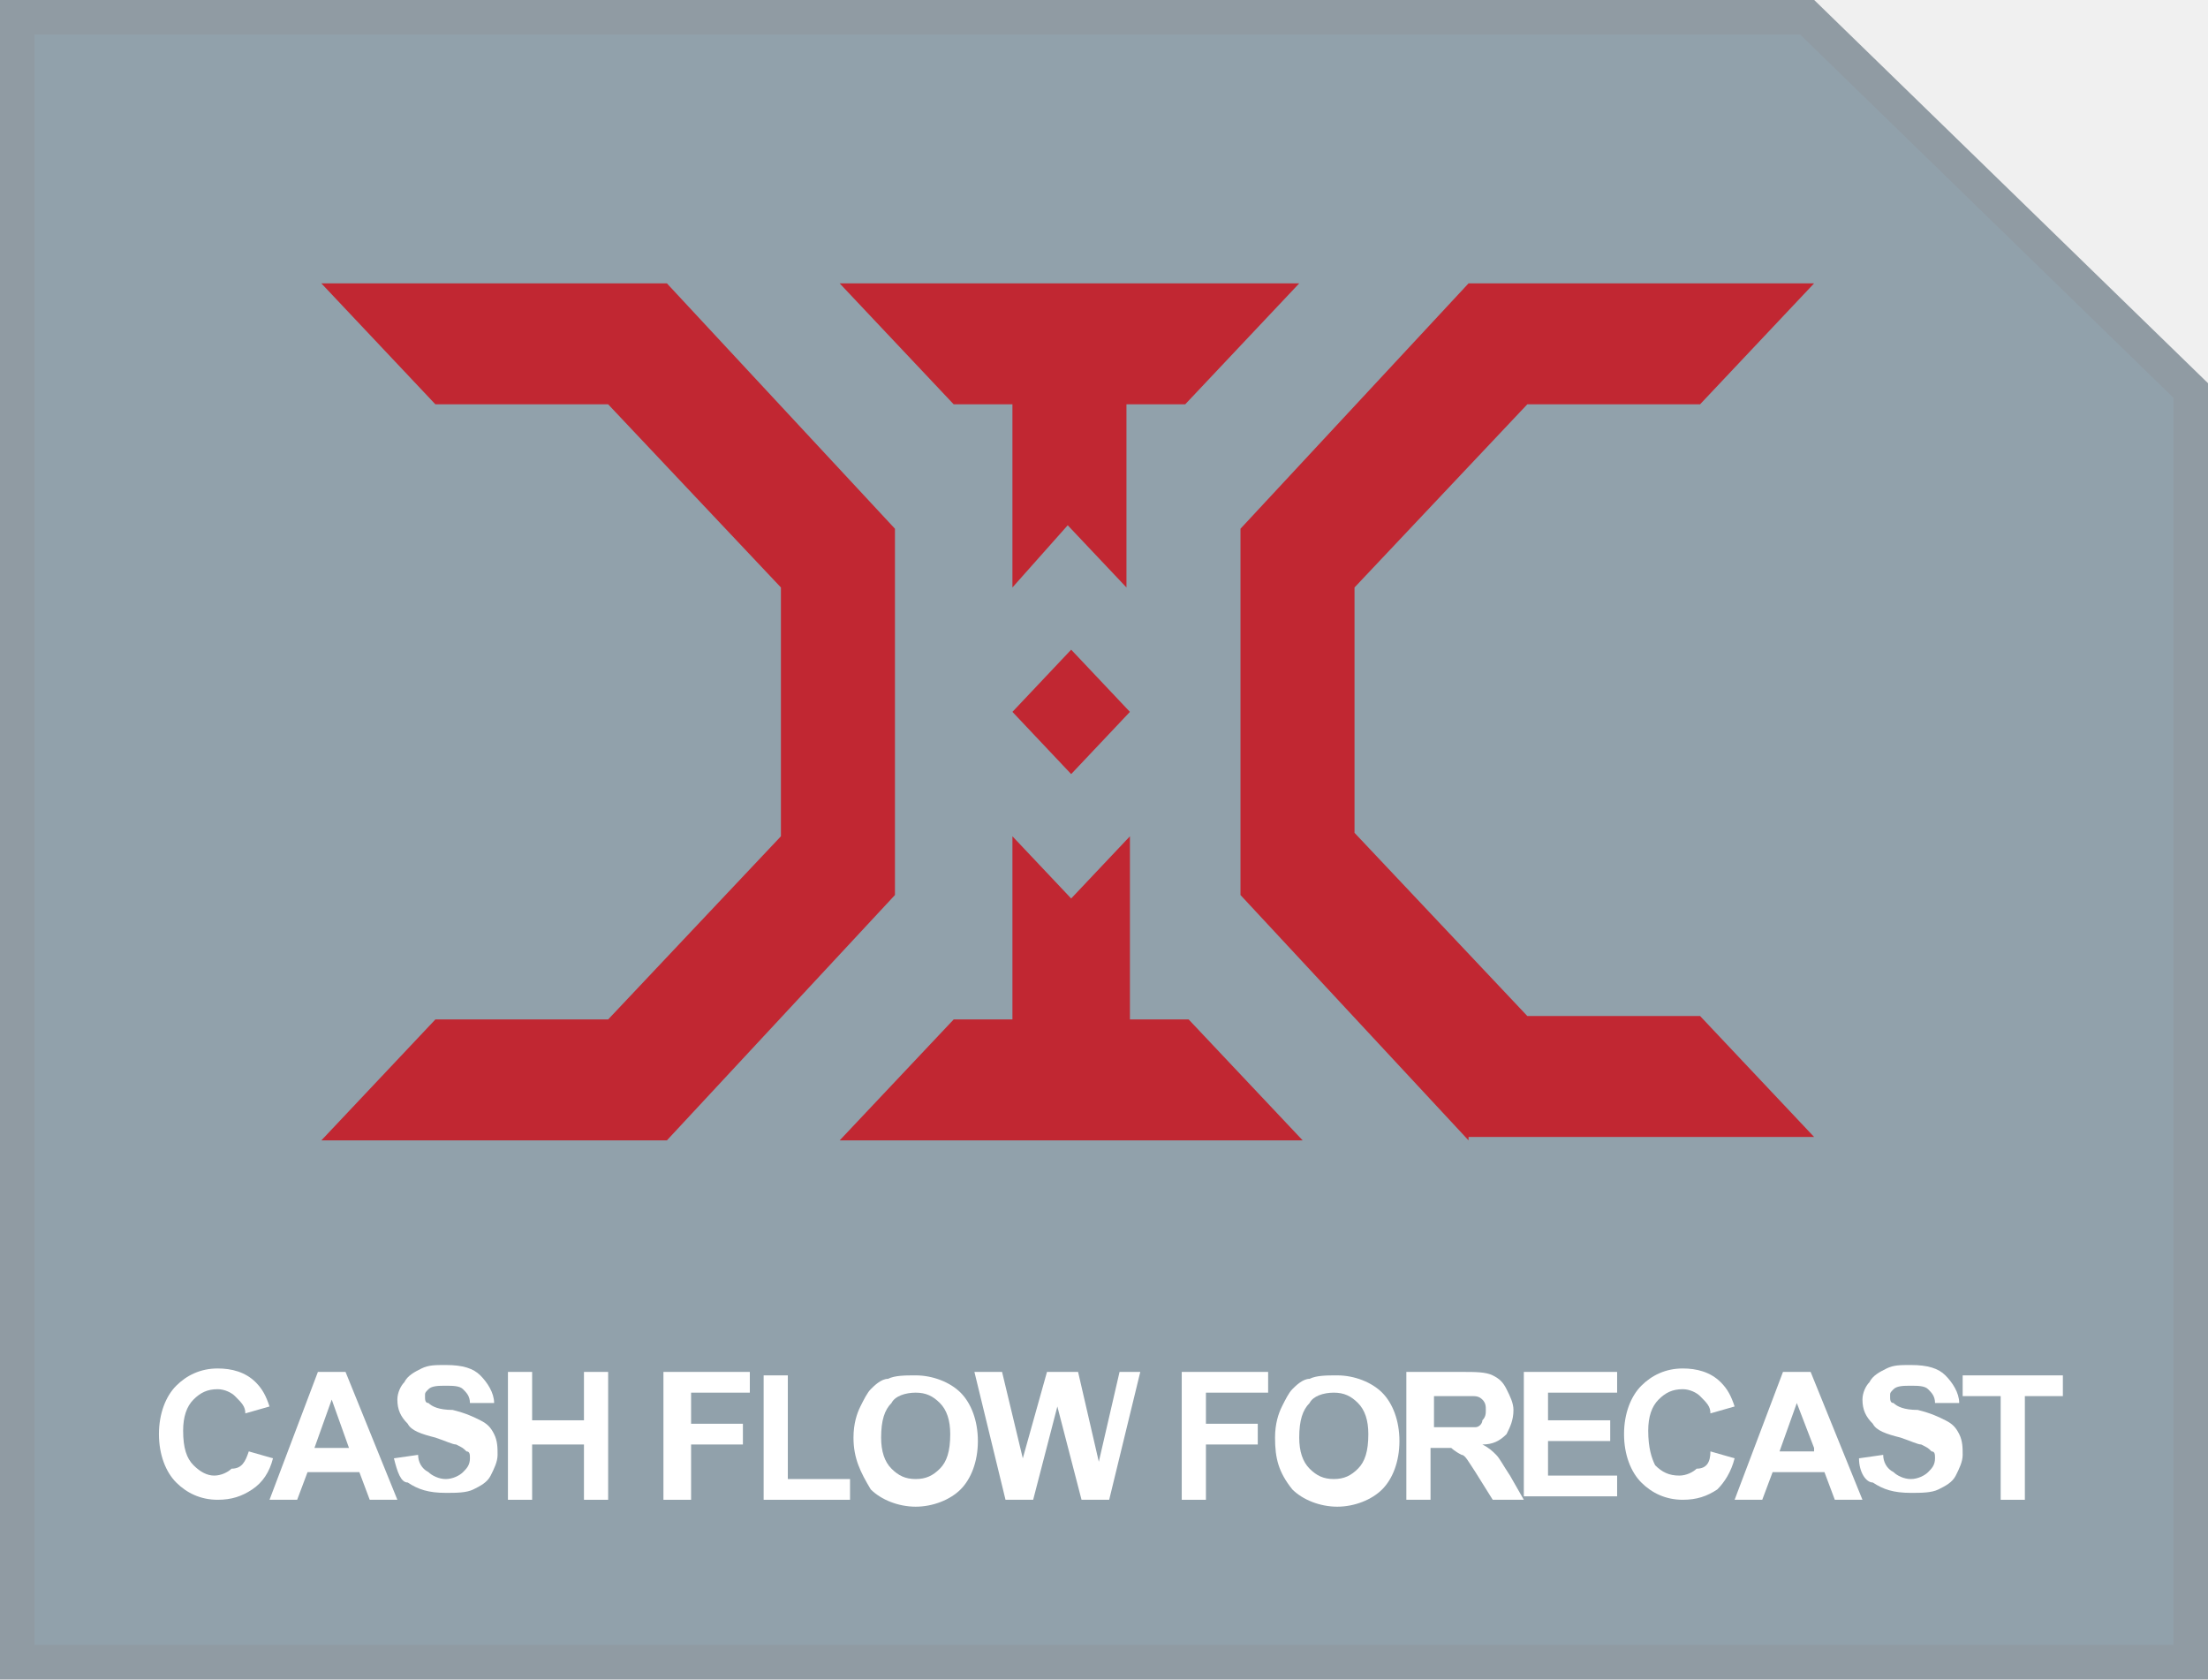
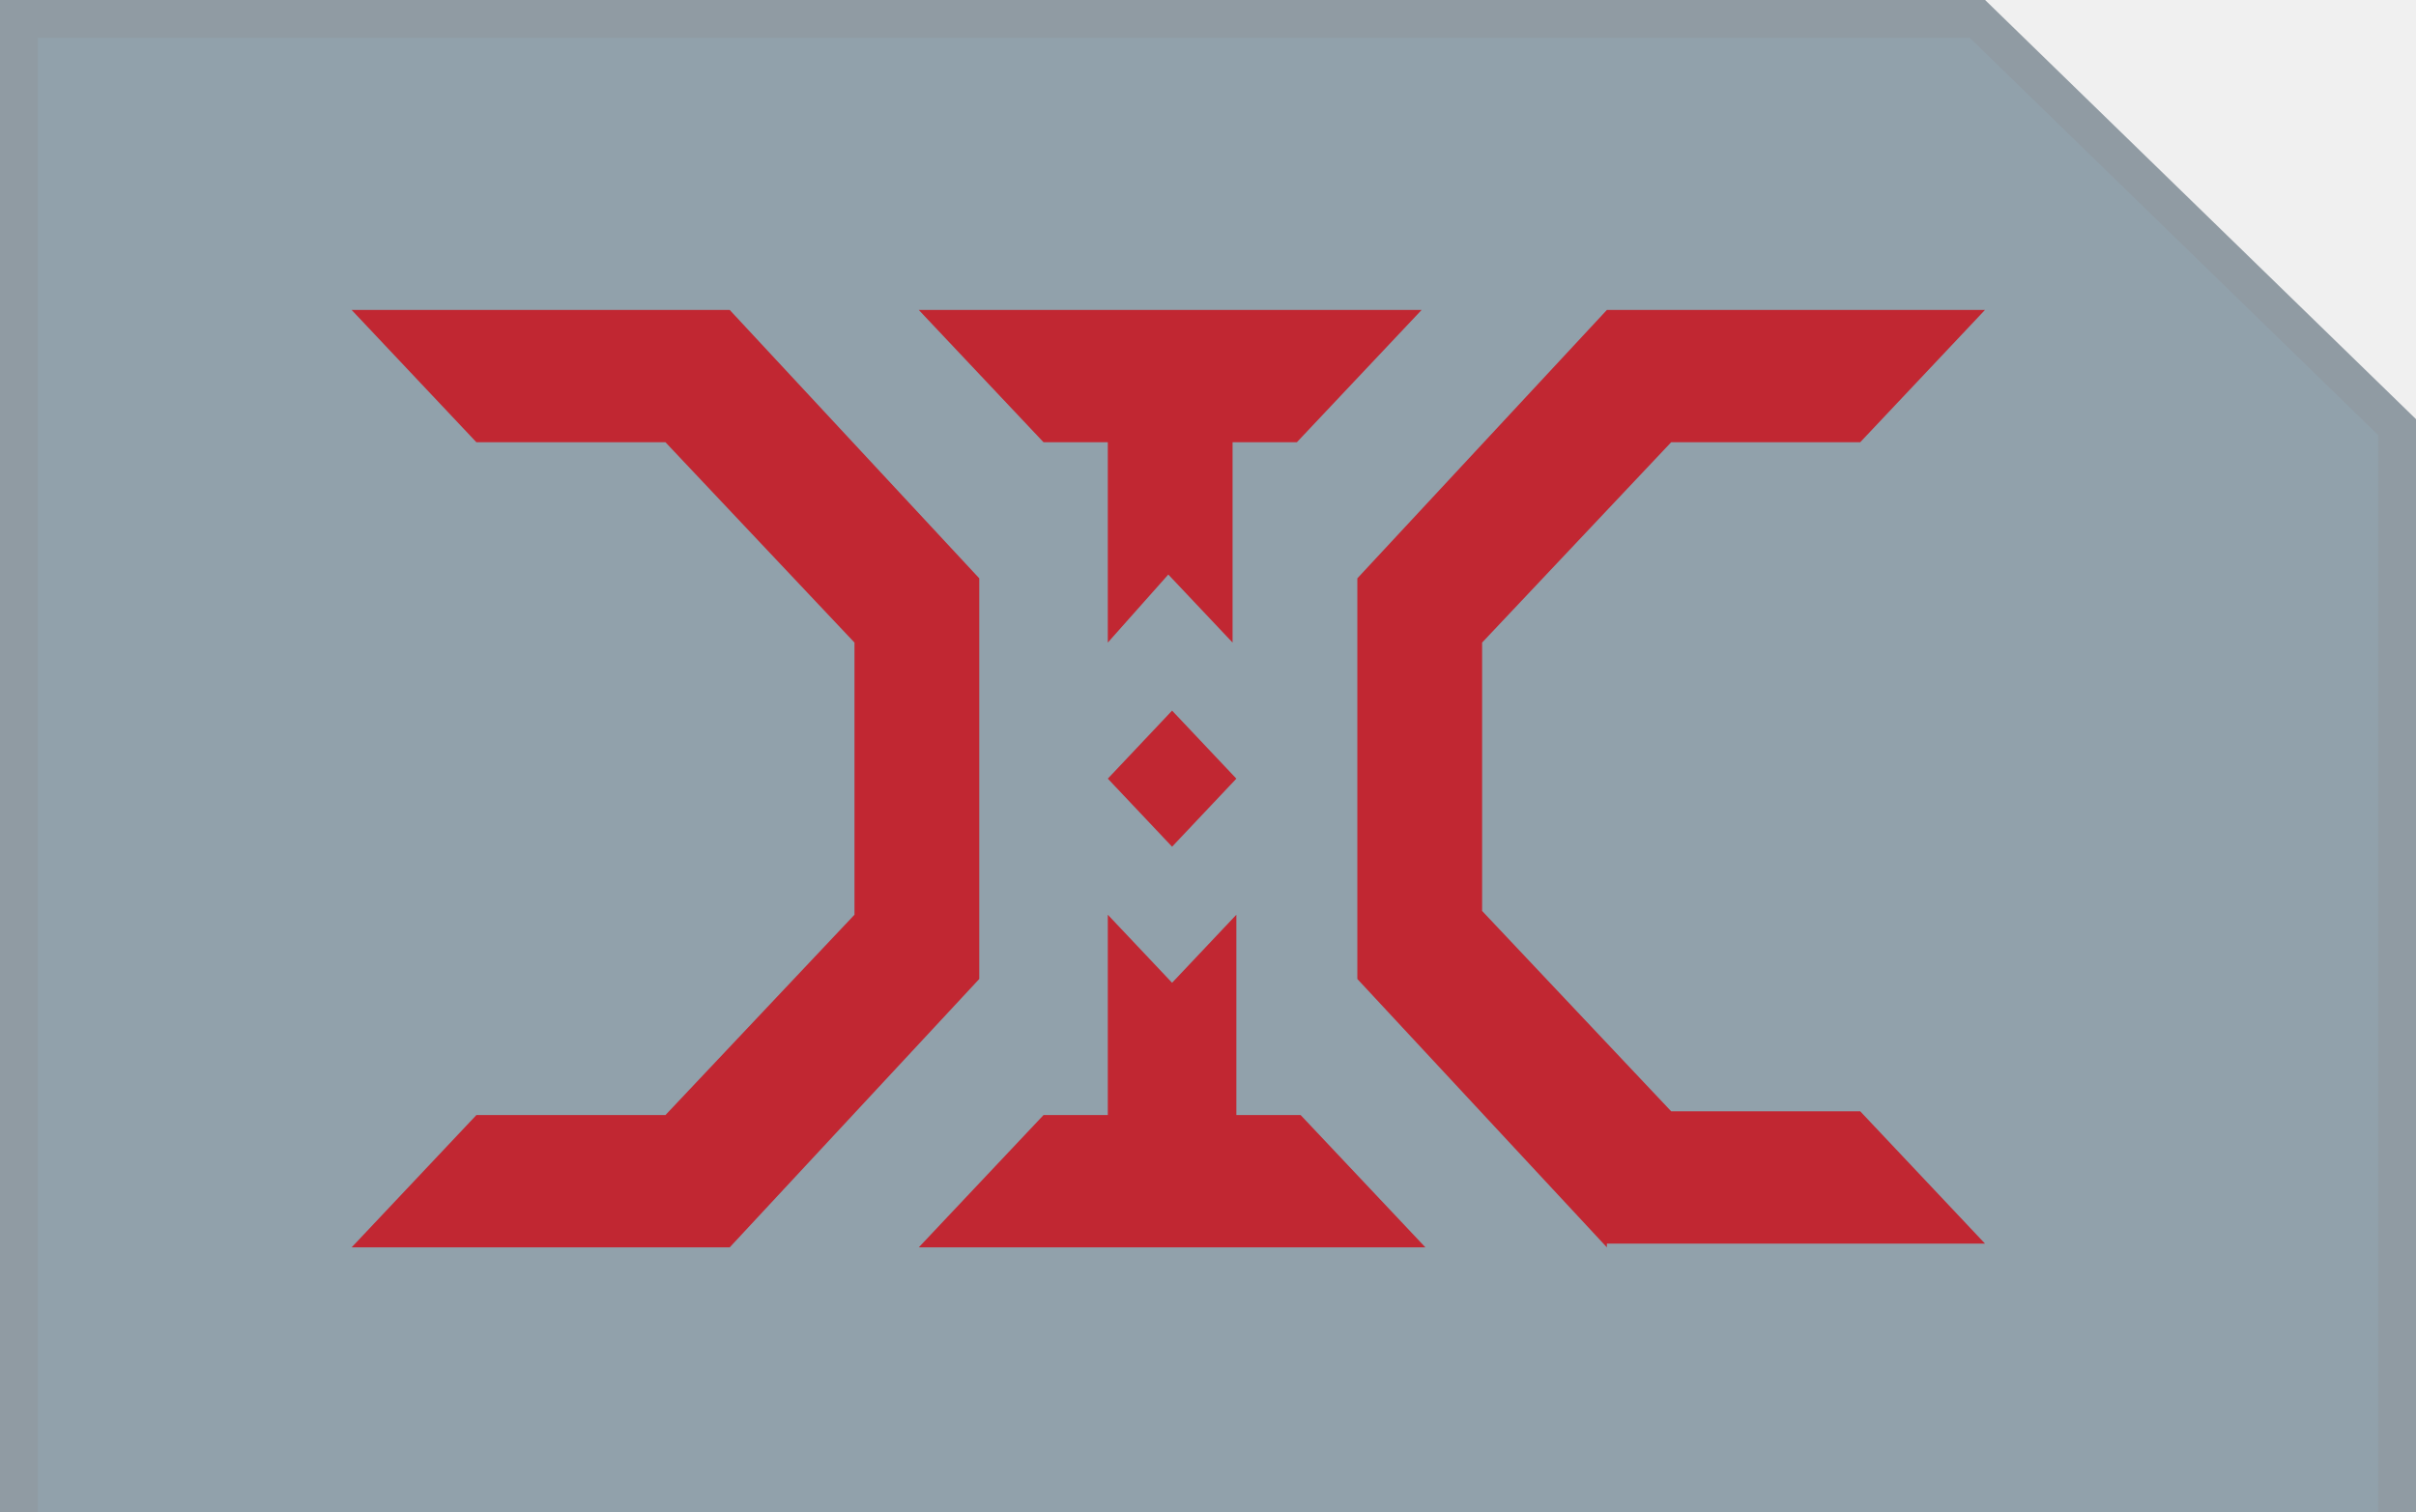
- <svg xmlns="http://www.w3.org/2000/svg" version="1.1" x="0px" y="0px" viewBox="0 0 63.9 48.6" enable-background="new 0 0 63.9 48.6" xml:space="preserve">
+ <svg xmlns="http://www.w3.org/2000/svg" version="1.1" x="0px" y="0px" viewBox="0 0 63.9 40" enable-background="new 0 0 63.9 40" xml:space="preserve">
  <pattern x="331.5" y="-118" width="74.3" height="71.1" patternUnits="userSpaceOnUse" id="New_Pattern_Swatch_4" viewBox="0 -71.1 74.3 71.1" overflow="visible">
    <g>
      <polygon fill="none" points="0,0 74.3,0 74.3,-71.1 0,-71.1   " />
      <polygon fill="#001B30" points="74.3,0 0,0 0,-71.1 74.3,-71.1   " />
    </g>
  </pattern>
  <g id="Bacground">
</g>
  <g id="ICONS" display="none">
</g>
  <g id="Line_work">
</g>
  <g id="Logo">
</g>
  <g id="ICONS_in_SITU">
    <g>
      <g>
        <polygon opacity="0.4" fill="#032B44" stroke="url(#New_Pattern_Swatch_4)" stroke-miterlimit="10" points="63.4,48.1 0.5,48.1      0.5,0.5 52.3,0.5 52.3,0.5 63.4,11.3    " />
        <g>
          <path fill="#C12732" d="M9.3,33l3.3-3.5h5l5-5.3V17l-5-5.3h-5L9.3,8.2h10l6.6,7.1v10.6L19.3,33H9.3z M29.3,11.7h-1.7l-3.3-3.5      h13.3l-3.3,3.5h-1.7V17l-1.7-1.8L29.3,17V11.7z M24.3,33l3.3-3.5h1.7v-5.3l1.7,1.8l1.7-1.8v5.3h1.7l3.3,3.5H24.3z M29.3,20.6      l1.7-1.8l1.7,1.8l-1.7,1.8L29.3,20.6z M42.5,33l-6.6-7.1V15.3l6.6-7.1h10l-3.3,3.5h-5l-5,5.3v7.1l5,5.3h5l3.3,3.5H42.5z" />
        </g>
      </g>
    </g>
-     <g>
-       <path fill="#FFFFFF" d="M7.2,42l0.7,0.2c-0.1,0.4-0.3,0.7-0.6,0.9c-0.3,0.2-0.6,0.3-1,0.3c-0.5,0-0.9-0.2-1.2-0.5    c-0.3-0.3-0.5-0.8-0.5-1.4c0-0.6,0.2-1.1,0.5-1.4c0.3-0.3,0.7-0.5,1.2-0.5c0.4,0,0.8,0.1,1.1,0.4c0.2,0.2,0.3,0.4,0.4,0.7    l-0.7,0.2c0-0.2-0.1-0.3-0.3-0.5c-0.1-0.1-0.3-0.2-0.5-0.2c-0.3,0-0.5,0.1-0.7,0.3c-0.2,0.2-0.3,0.5-0.3,0.9c0,0.5,0.1,0.8,0.3,1    c0.2,0.2,0.4,0.3,0.6,0.3c0.2,0,0.4-0.1,0.5-0.2C7,42.5,7.1,42.3,7.2,42z" />
-       <path fill="#FFFFFF" d="M11.5,43.4h-0.8l-0.3-0.8H8.9l-0.3,0.8H7.8l1.4-3.7H10L11.5,43.4z M10.1,41.9l-0.5-1.4l-0.5,1.4H10.1z" />
-       <path fill="#FFFFFF" d="M11.4,42.2l0.7-0.1c0,0.2,0.1,0.4,0.3,0.5c0.1,0.1,0.3,0.2,0.5,0.2c0.2,0,0.4-0.1,0.5-0.2    c0.1-0.1,0.2-0.2,0.2-0.4c0-0.1,0-0.2-0.1-0.2c-0.1-0.1-0.1-0.1-0.3-0.2c-0.1,0-0.3-0.1-0.6-0.2c-0.4-0.1-0.7-0.2-0.8-0.4    c-0.2-0.2-0.3-0.4-0.3-0.7c0-0.2,0.1-0.4,0.2-0.5c0.1-0.2,0.3-0.3,0.5-0.4c0.2-0.1,0.4-0.1,0.7-0.1c0.5,0,0.8,0.1,1,0.3    c0.2,0.2,0.4,0.5,0.4,0.8l-0.7,0c0-0.2-0.1-0.3-0.2-0.4c-0.1-0.1-0.3-0.1-0.5-0.1c-0.2,0-0.4,0-0.5,0.1c-0.1,0.1-0.1,0.1-0.1,0.2    c0,0.1,0,0.2,0.1,0.2c0.1,0.1,0.3,0.2,0.7,0.2c0.4,0.1,0.6,0.2,0.8,0.3c0.2,0.1,0.3,0.2,0.4,0.4c0.1,0.2,0.1,0.4,0.1,0.6    c0,0.2-0.1,0.4-0.2,0.6c-0.1,0.2-0.3,0.3-0.5,0.4c-0.2,0.1-0.5,0.1-0.8,0.1c-0.5,0-0.8-0.1-1.1-0.3C11.6,42.9,11.5,42.6,11.4,42.2    z" />
-       <path fill="#FFFFFF" d="M14.7,43.4v-3.7h0.7v1.4h1.5v-1.4h0.7v3.7h-0.7v-1.6h-1.5v1.6H14.7z" />
-       <path fill="#FFFFFF" d="M19.2,43.4v-3.7h2.5v0.6H20v0.9h1.5v0.6H20v1.6H19.2z" />
-       <path fill="#FFFFFF" d="M22.1,43.4v-3.6h0.7v3h1.8v0.6H22.1z" />
-       <path fill="#FFFFFF" d="M24.7,41.6c0-0.4,0.1-0.7,0.2-0.9c0.1-0.2,0.2-0.4,0.3-0.5c0.1-0.1,0.3-0.3,0.5-0.3    c0.2-0.1,0.5-0.1,0.8-0.1c0.5,0,1,0.2,1.3,0.5c0.3,0.3,0.5,0.8,0.5,1.4c0,0.6-0.2,1.1-0.5,1.4c-0.3,0.3-0.8,0.5-1.3,0.5    c-0.5,0-1-0.2-1.3-0.5C24.9,42.6,24.7,42.2,24.7,41.6z M25.5,41.6c0,0.4,0.1,0.7,0.3,0.9c0.2,0.2,0.4,0.3,0.7,0.3    c0.3,0,0.5-0.1,0.7-0.3c0.2-0.2,0.3-0.5,0.3-1c0-0.4-0.1-0.7-0.3-0.9c-0.2-0.2-0.4-0.3-0.7-0.3c-0.3,0-0.6,0.1-0.7,0.3    C25.6,40.8,25.5,41.1,25.5,41.6z" />
-       <path fill="#FFFFFF" d="M29.1,43.4l-0.9-3.7h0.8l0.6,2.5l0.7-2.5h0.9l0.6,2.6l0.6-2.6H33l-0.9,3.7h-0.8l-0.7-2.7l-0.7,2.7H29.1z" />
-       <path fill="#FFFFFF" d="M34.2,43.4v-3.7h2.5v0.6h-1.8v0.9h1.5v0.6h-1.5v1.6H34.2z" />
-       <path fill="#FFFFFF" d="M36.9,41.6c0-0.4,0.1-0.7,0.2-0.9c0.1-0.2,0.2-0.4,0.3-0.5c0.1-0.1,0.3-0.3,0.5-0.3    c0.2-0.1,0.5-0.1,0.8-0.1c0.5,0,1,0.2,1.3,0.5c0.3,0.3,0.5,0.8,0.5,1.4c0,0.6-0.2,1.1-0.5,1.4c-0.3,0.3-0.8,0.5-1.3,0.5    c-0.5,0-1-0.2-1.3-0.5C37,42.6,36.9,42.2,36.9,41.6z M37.6,41.6c0,0.4,0.1,0.7,0.3,0.9c0.2,0.2,0.4,0.3,0.7,0.3    c0.3,0,0.5-0.1,0.7-0.3c0.2-0.2,0.3-0.5,0.3-1c0-0.4-0.1-0.7-0.3-0.9c-0.2-0.2-0.4-0.3-0.7-0.3c-0.3,0-0.6,0.1-0.7,0.3    C37.7,40.8,37.6,41.1,37.6,41.6z" />
-       <path fill="#FFFFFF" d="M40.7,43.4v-3.7h1.6c0.4,0,0.7,0,0.9,0.1s0.3,0.2,0.4,0.4c0.1,0.2,0.2,0.4,0.2,0.6c0,0.3-0.1,0.5-0.2,0.7    c-0.2,0.2-0.4,0.3-0.7,0.3c0.2,0.1,0.3,0.2,0.4,0.3c0.1,0.1,0.2,0.3,0.4,0.6l0.4,0.7h-0.9l-0.5-0.8c-0.2-0.3-0.3-0.5-0.4-0.5    C42.1,42,42,41.9,42,41.9c-0.1,0-0.2,0-0.4,0h-0.2v1.5H40.7z M41.4,41.3H42c0.4,0,0.6,0,0.7,0c0.1,0,0.2-0.1,0.2-0.2    c0.1-0.1,0.1-0.2,0.1-0.3c0-0.1,0-0.2-0.1-0.3c-0.1-0.1-0.2-0.1-0.3-0.1c-0.1,0-0.2,0-0.5,0h-0.6V41.3z" />
-       <path fill="#FFFFFF" d="M44.1,43.4v-3.7h2.7v0.6h-2v0.8h1.8v0.6h-1.8v1h2v0.6H44.1z" />
-       <path fill="#FFFFFF" d="M49.5,42l0.7,0.2c-0.1,0.4-0.3,0.7-0.5,0.9c-0.3,0.2-0.6,0.3-1,0.3c-0.5,0-0.9-0.2-1.2-0.5    c-0.3-0.3-0.5-0.8-0.5-1.4c0-0.6,0.2-1.1,0.5-1.4c0.3-0.3,0.7-0.5,1.2-0.5c0.4,0,0.8,0.1,1.1,0.4c0.2,0.2,0.3,0.4,0.4,0.7    l-0.7,0.2c0-0.2-0.1-0.3-0.3-0.5c-0.1-0.1-0.3-0.2-0.5-0.2c-0.3,0-0.5,0.1-0.7,0.3c-0.2,0.2-0.3,0.5-0.3,0.9c0,0.5,0.1,0.8,0.2,1    c0.2,0.2,0.4,0.3,0.7,0.3c0.2,0,0.4-0.1,0.5-0.2C49.4,42.5,49.5,42.3,49.5,42z" />
-       <path fill="#FFFFFF" d="M53.9,43.4h-0.8l-0.3-0.8h-1.5L51,43.4h-0.8l1.4-3.7h0.8L53.9,43.4z M52.5,41.9L52,40.6l-0.5,1.4H52.5z" />
-       <path fill="#FFFFFF" d="M53.8,42.2l0.7-0.1c0,0.2,0.1,0.4,0.3,0.5c0.1,0.1,0.3,0.2,0.5,0.2c0.2,0,0.4-0.1,0.5-0.2    c0.1-0.1,0.2-0.2,0.2-0.4c0-0.1,0-0.2-0.1-0.2c-0.1-0.1-0.1-0.1-0.3-0.2c-0.1,0-0.3-0.1-0.6-0.2c-0.4-0.1-0.7-0.2-0.8-0.4    c-0.2-0.2-0.3-0.4-0.3-0.7c0-0.2,0.1-0.4,0.2-0.5c0.1-0.2,0.3-0.3,0.5-0.4c0.2-0.1,0.4-0.1,0.7-0.1c0.5,0,0.8,0.1,1,0.3    c0.2,0.2,0.4,0.5,0.4,0.8l-0.7,0c0-0.2-0.1-0.3-0.2-0.4c-0.1-0.1-0.3-0.1-0.5-0.1c-0.2,0-0.4,0-0.5,0.1c-0.1,0.1-0.1,0.1-0.1,0.2    c0,0.1,0,0.2,0.1,0.2c0.1,0.1,0.3,0.2,0.7,0.2c0.4,0.1,0.6,0.2,0.8,0.3c0.2,0.1,0.3,0.2,0.4,0.4c0.1,0.2,0.1,0.4,0.1,0.6    c0,0.2-0.1,0.4-0.2,0.6c-0.1,0.2-0.3,0.3-0.5,0.4c-0.2,0.1-0.5,0.1-0.8,0.1c-0.5,0-0.8-0.1-1.1-0.3C54,42.9,53.8,42.6,53.8,42.2z" />
-       <path fill="#FFFFFF" d="M57.9,43.4v-3h-1.1v-0.6h2.9v0.6h-1.1v3H57.9z" />
-     </g>
  </g>
</svg>
